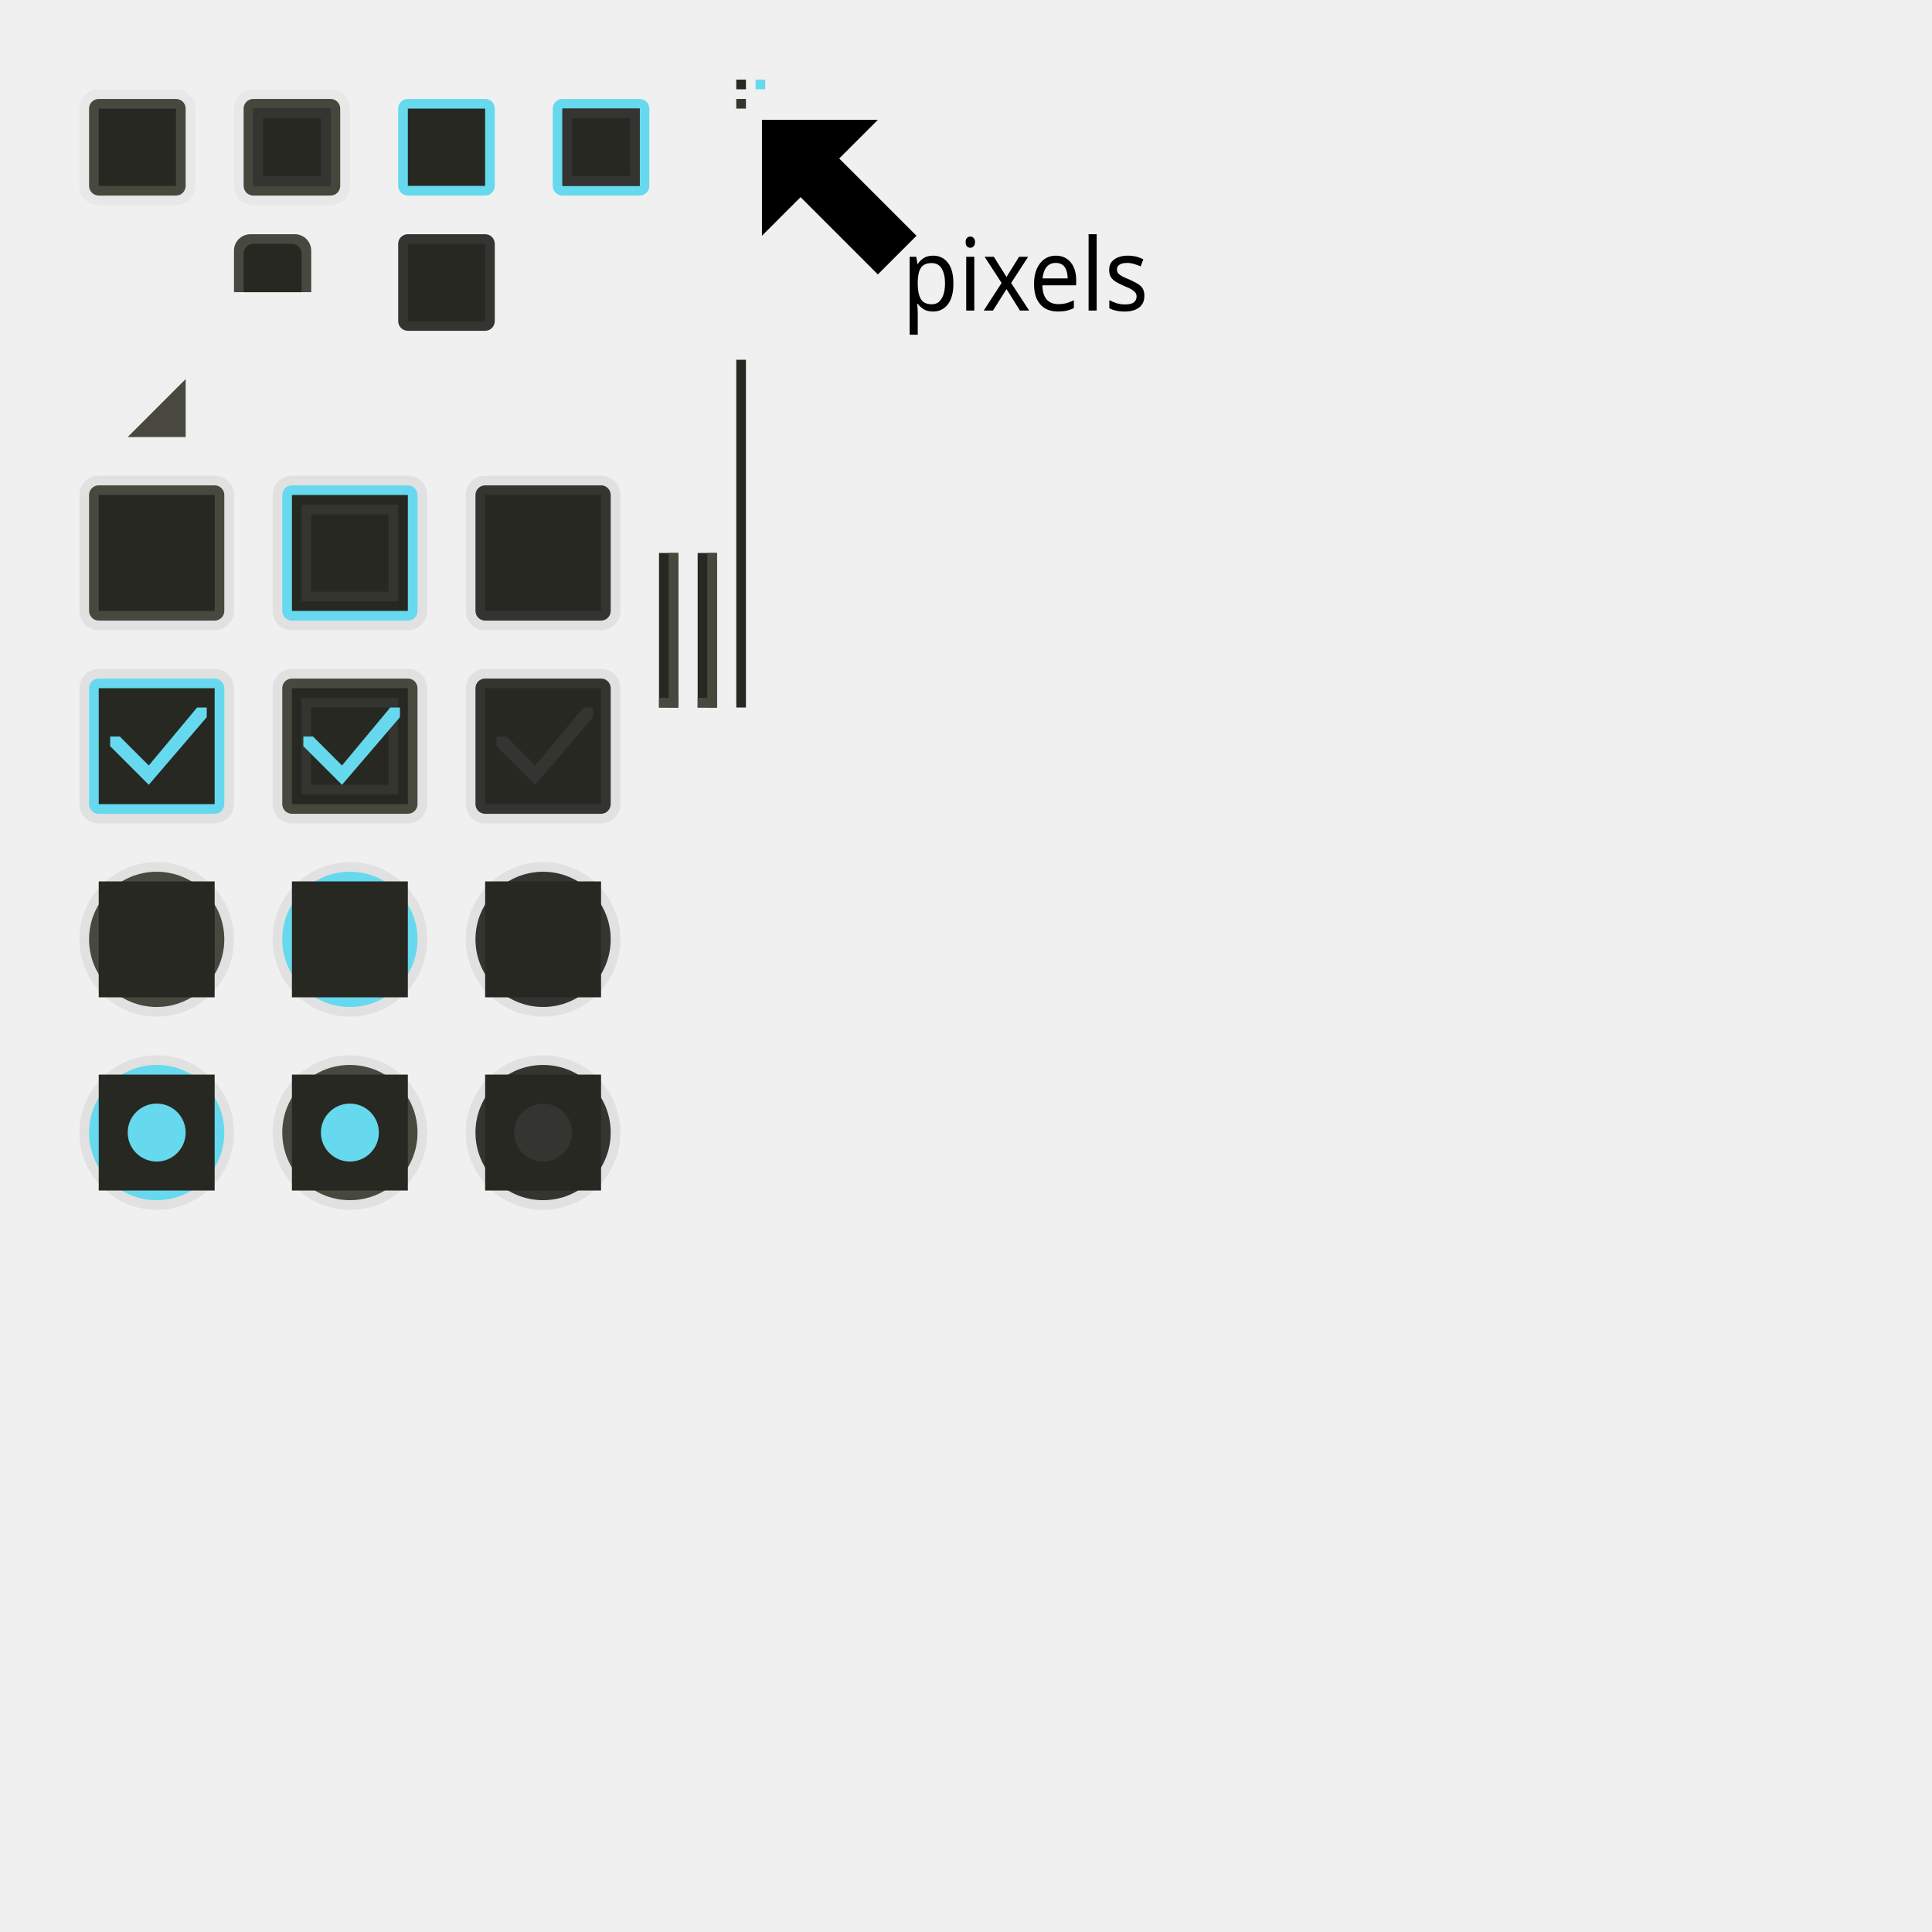
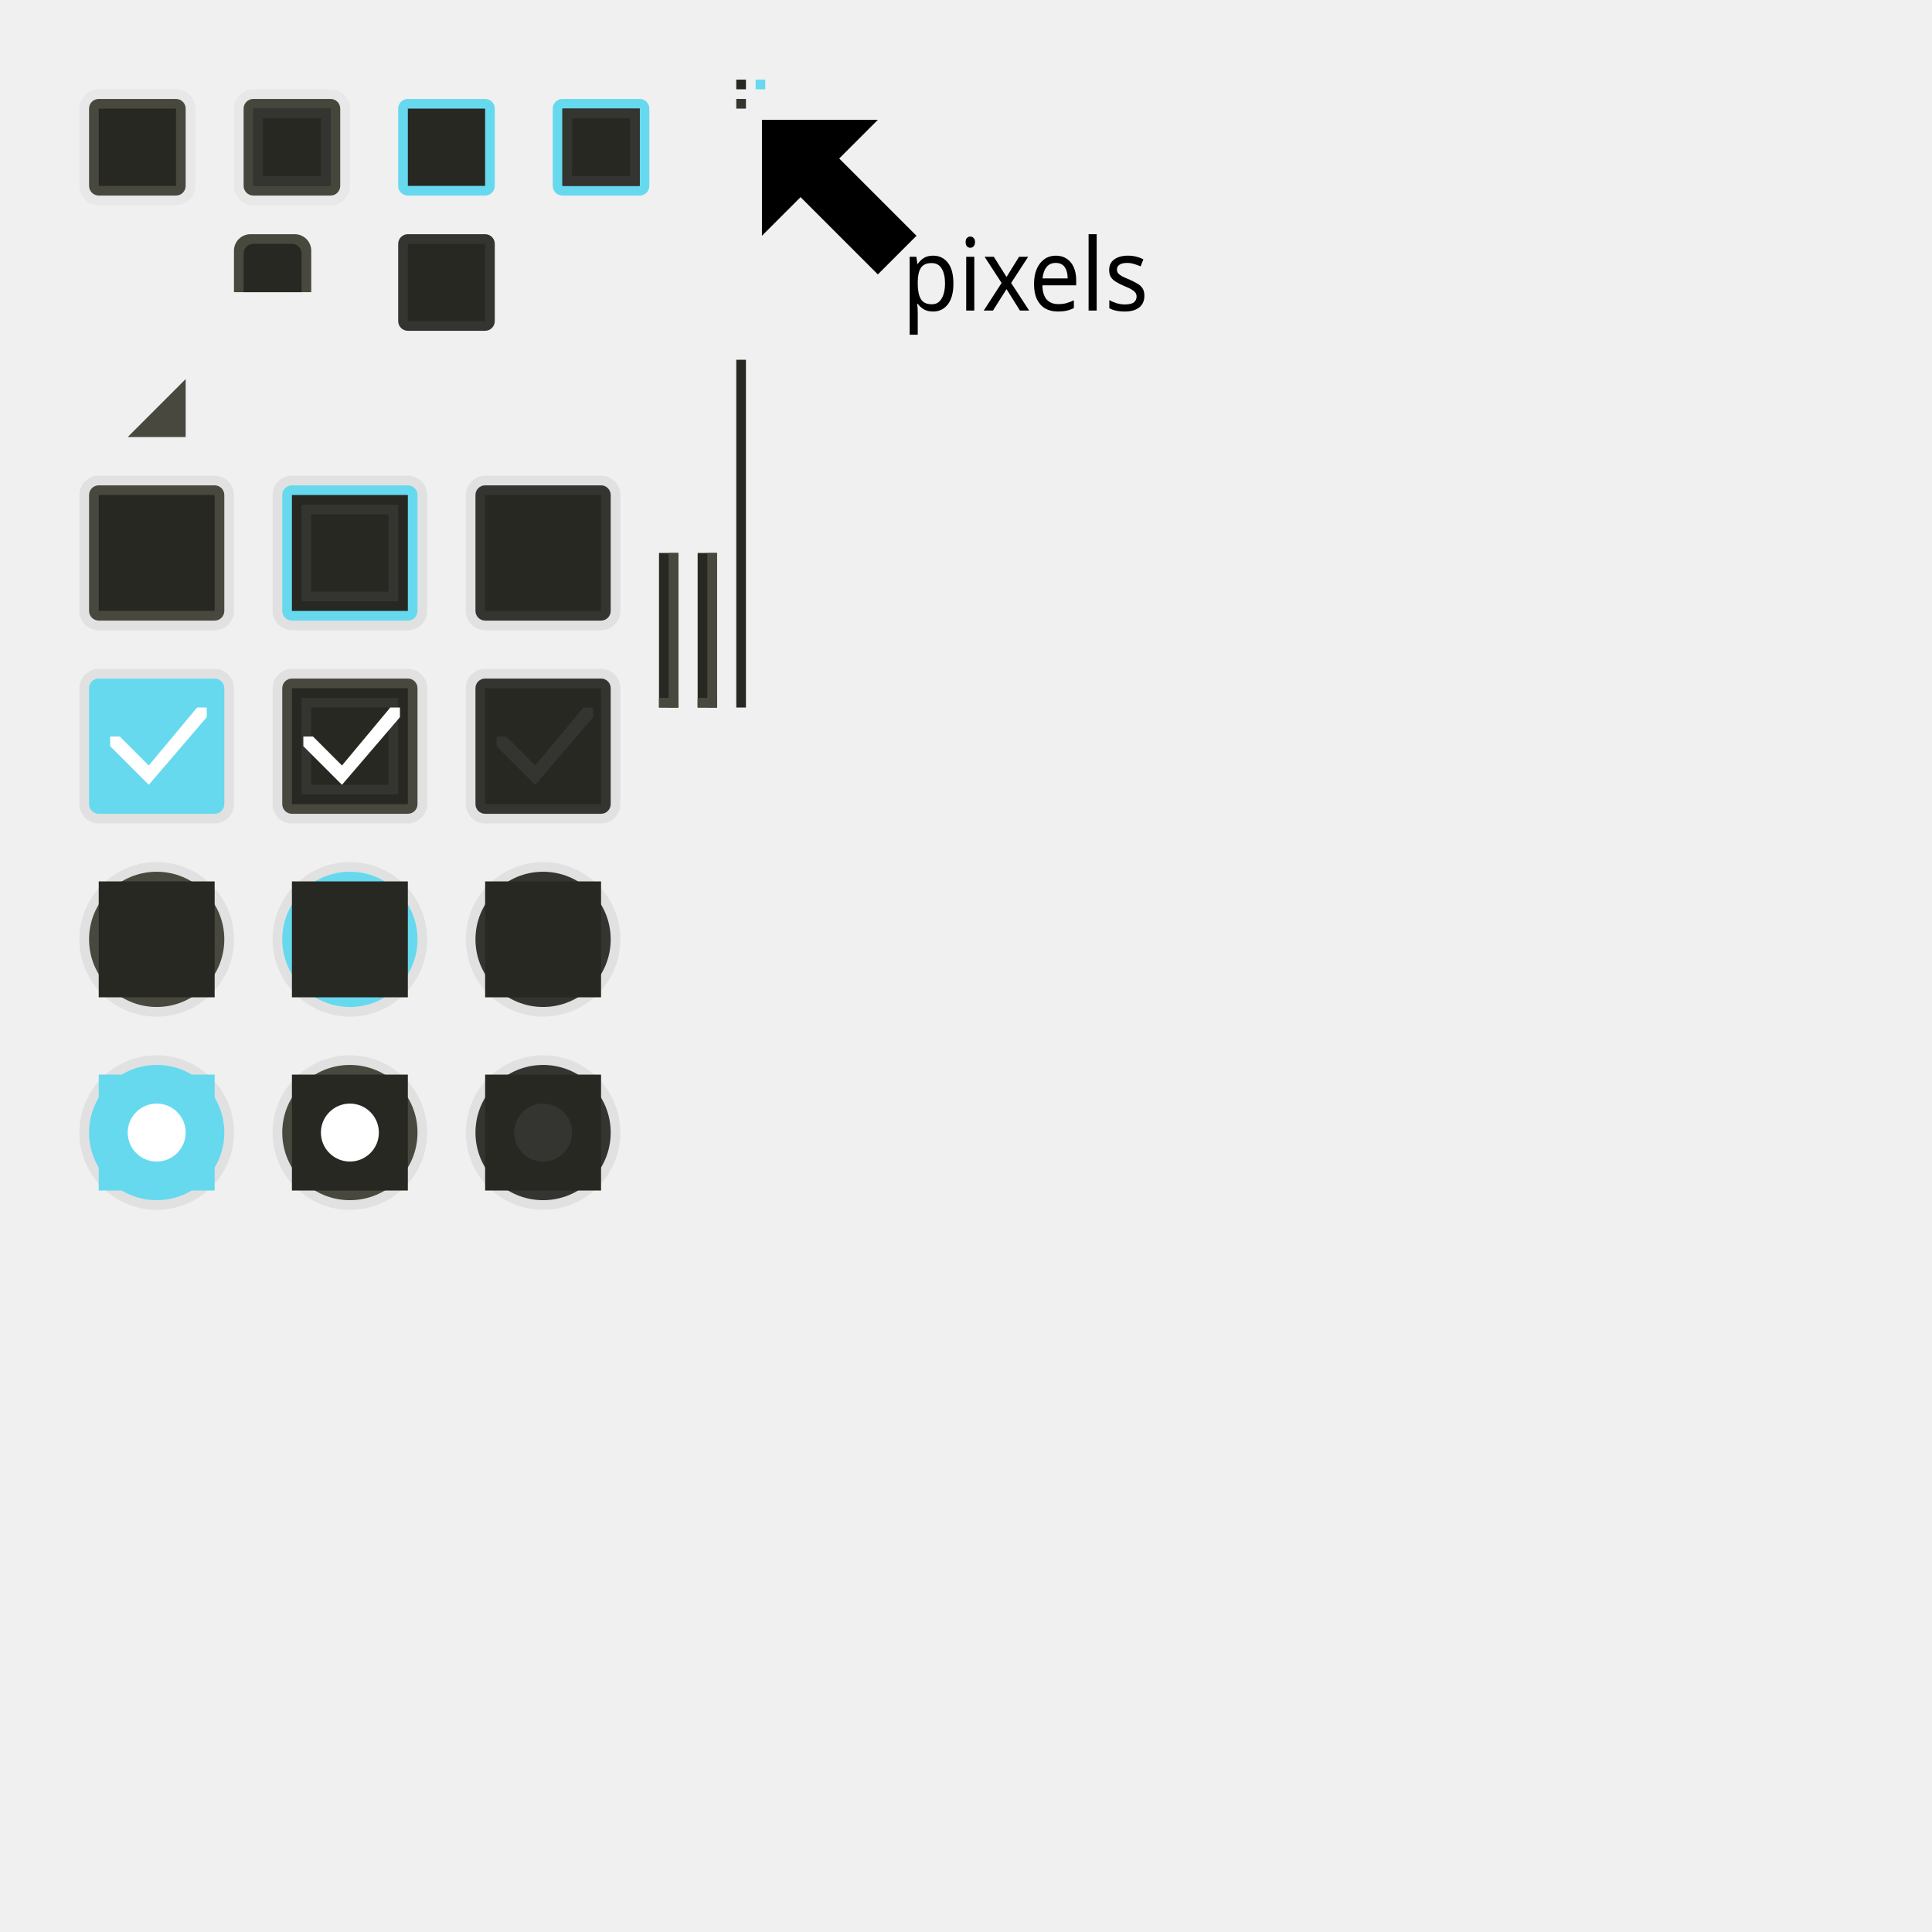
<svg xmlns="http://www.w3.org/2000/svg" width="200" height="200" viewBox="0 0 200 200" id="svg2" version="1.1">
  <defs id="defs4" />
  <g id="layer1" transform="translate(0,-852.3622)">
    <g id="btn-active" transform="translate(-149.5,-11)">
      <rect style="opacity:1;fill:#000000;fill-opacity:0;stroke:none;stroke-width:1;stroke-miterlimit:4;stroke-dasharray:none;stroke-dashoffset:0;stroke-opacity:0.51" id="rect124" width="12" height="12" x="189.72" y="872.605" />
      <rect ry="1" style="opacity:1;fill:#66d9ee;fill-opacity:1;stroke:none;stroke-width:1;stroke-miterlimit:4;stroke-dasharray:none;stroke-dashoffset:0;stroke-opacity:0.51" id="rect126" width="10" height="10" x="190.72" y="873.605" />
      <rect y="874.605" x="191.72" height="8" width="8" id="rect128" style="opacity:1;fill:#272822;fill-opacity:1;stroke:none;stroke-width:1;stroke-miterlimit:4;stroke-dasharray:none;stroke-dashoffset:0;stroke-opacity:0.51" />
    </g>
    <g id="btn-active-hover" transform="translate(-149.5,-11)">
      <rect y="872.605" x="205.72" height="12" width="12" id="rect134" style="opacity:1;fill:#000000;fill-opacity:0;stroke:none;stroke-width:1;stroke-miterlimit:4;stroke-dasharray:none;stroke-dashoffset:0;stroke-opacity:0.51" />
      <rect ry="1" y="873.605" x="206.72" height="10" width="10" id="rect136" style="opacity:1;fill:#66d9ee;fill-opacity:1;stroke:none;stroke-width:1;stroke-miterlimit:4;stroke-dasharray:none;stroke-dashoffset:0;stroke-opacity:0.51" />
      <rect style="opacity:1;fill:#272822;fill-opacity:1;stroke:none;stroke-width:1;stroke-miterlimit:4;stroke-dasharray:none;stroke-dashoffset:0;stroke-opacity:0.51" id="rect138" width="8" height="8" x="207.72" y="874.605" />
      <path id="path140" d="m 207.72,874.605 v 8 h 8 v -8 z m 1,1 h 6 v 6 h -6 z" style="opacity:1;fill:#343430;fill-opacity:1;stroke:none;stroke-width:1;stroke-miterlimit:4;stroke-dasharray:none;stroke-dashoffset:0;stroke-opacity:0.51" />
    </g>
    <g id="btn" transform="translate(-149.5,-11)">
      <rect style="opacity:1;fill:#000000;fill-opacity:0.039;stroke:none;stroke-width:1;stroke-miterlimit:4;stroke-dasharray:none;stroke-dashoffset:0;stroke-opacity:0.51" id="rect144" width="12" height="12" x="157.72" y="872.605" ry="2" />
      <rect y="873.605" x="158.72" height="10" width="10" id="rect146" style="opacity:1;fill:#48483e;fill-opacity:1;stroke:none;stroke-width:1;stroke-miterlimit:4;stroke-dasharray:none;stroke-dashoffset:0;stroke-opacity:0.51" ry="1" />
      <rect style="opacity:1;fill:#272822;fill-opacity:1;stroke:none;stroke-width:1;stroke-miterlimit:4;stroke-dasharray:none;stroke-dashoffset:0;stroke-opacity:0.51" id="rect148" width="8" height="8" x="159.72" y="874.605" />
    </g>
    <g id="btn-hover" transform="translate(-149.5,-11)">
      <rect ry="2" y="872.605" x="173.72" height="12" width="12" id="rect154" style="opacity:1;fill:#000000;fill-opacity:0.039;stroke:none;stroke-width:1;stroke-miterlimit:4;stroke-dasharray:none;stroke-dashoffset:0;stroke-opacity:0.51" />
      <rect ry="1" style="opacity:1;fill:#45463c;fill-opacity:1;stroke:none;stroke-width:1;stroke-miterlimit:4;stroke-dasharray:none;stroke-dashoffset:0;stroke-opacity:0.51" id="rect156" width="10" height="10" x="174.72" y="873.605" />
      <rect y="874.605" x="175.72" height="8" width="8" id="rect158" style="opacity:1;fill:#272822;fill-opacity:1;stroke:none;stroke-width:1;stroke-miterlimit:4;stroke-dasharray:none;stroke-dashoffset:0;stroke-opacity:0.51" />
      <path id="path160" d="m 175.72,874.605 v 8 h 8 v -8 z m 1,1 h 6 v 6 h -6 z" style="opacity:1;fill:#343430;fill-opacity:1;stroke:none;stroke-width:1;stroke-miterlimit:4;stroke-dasharray:none;stroke-dashoffset:0;stroke-opacity:0.51" />
    </g>
    <path id="path166" d="m 78.875,864.768 v 12 l 4,-4 8,8 4,-4 -8,-8 4,-4 z" style="opacity:1;fill:#000000;fill-opacity:1;stroke:none;stroke-width:1;stroke-miterlimit:4;stroke-dasharray:none;stroke-dashoffset:0;stroke-opacity:0.51" />
    <text transform="scale(0.9563965,1.045592)" id="text170" y="845.943" x="97.617" style="font-style:normal;font-weight:normal;line-height:0%;font-family:sans-serif;letter-spacing:0px;word-spacing:0px;fill:#000000;fill-opacity:1;stroke:none;stroke-width:1px;stroke-linecap:butt;stroke-linejoin:miter;stroke-opacity:1" xml:space="preserve">
      <tspan style="font-size:9.953px;line-height:1.25;font-family:sans-serif" y="845.943" x="97.617" id="tspan168">pixels</tspan>
    </text>
    <g id="resize-grip" transform="translate(-149.5,-11)">
      <rect style="opacity:1;fill:#ffffff;fill-opacity:0;stroke:none;stroke-width:1;stroke-miterlimit:4;stroke-dasharray:none;stroke-dashoffset:0;stroke-opacity:0.51" id="rect172" width="13" height="13" x="158.72" y="898.605" />
      <path style="fill:#48483e;fill-opacity:1;fill-rule:evenodd;stroke:none;stroke-width:1px;stroke-linecap:butt;stroke-linejoin:miter;stroke-opacity:1" d="m 168.72,908.605 h -6 l 6,-6 z" id="path174" />
    </g>
    <rect y="862.605" x="76.22" height="1" width="1" id="handle" style="opacity:1;fill:#34352d;fill-opacity:1;stroke:none;stroke-width:1;stroke-miterlimit:4;stroke-dasharray:none;stroke-dashoffset:0;stroke-opacity:0.51" />
    <g id="menubar-menuitem" transform="translate(-149.5,-11)">
      <path style="opacity:1;fill:#48483e;fill-opacity:1;stroke:none;stroke-width:1;stroke-miterlimit:4;stroke-dasharray:none;stroke-dashoffset:0;stroke-opacity:1" d="m 175.435,887.605 c -0.95,0 -1.715,0.765 -1.715,1.715 v 4.285 h 8 v -4.285 c 0,-0.95 -0.765,-1.715 -1.715,-1.715 z" id="path180" />
      <path style="opacity:1;fill:#272822;fill-opacity:1;stroke:none;stroke-width:1;stroke-miterlimit:4;stroke-dasharray:none;stroke-dashoffset:0;stroke-opacity:0.51" d="m 175.72,888.605 c -0.554,0 -1,0.446 -1,1 v 4 h 6 v -4 c 0,-0.554 -0.446,-1 -1,-1 z" id="path182" />
    </g>
    <g id="btn-insensitive" transform="translate(-149.5,-11)">
      <rect style="opacity:1;fill:#000000;fill-opacity:0;stroke:none;stroke-width:1;stroke-miterlimit:4;stroke-dasharray:none;stroke-dashoffset:0;stroke-opacity:0.51" id="rect186" width="12" height="12" x="189.72" y="886.605" />
      <rect ry="1" y="887.605" x="190.72" height="10" width="10" id="rect188" style="opacity:1;fill:#343430;fill-opacity:1;stroke:none;stroke-width:1;stroke-miterlimit:4;stroke-dasharray:none;stroke-dashoffset:0;stroke-opacity:0.51" />
      <rect style="opacity:1;fill:#272822;fill-opacity:1;stroke:none;stroke-width:1;stroke-miterlimit:4;stroke-dasharray:none;stroke-dashoffset:0;stroke-opacity:0.51" id="rect190" width="8" height="8" x="191.72" y="888.605" />
    </g>
    <rect style="opacity:1;fill:#272822;fill-opacity:1;stroke:none;stroke-width:1;stroke-miterlimit:4;stroke-dasharray:none;stroke-dashoffset:0;stroke-opacity:0.51" id="base-color" width="1" height="1" x="76.22" y="860.605" />
    <rect y="860.605" x="78.22" height="1" width="1" id="selected-color" style="opacity:1;fill:#66d9ee;fill-opacity:1;stroke:none;stroke-width:1;stroke-miterlimit:4;stroke-dasharray:none;stroke-dashoffset:0;stroke-opacity:0.51" />
    <rect style="opacity:1;fill:#272822;fill-opacity:1;stroke:none;stroke-opacity:1" id="toolbar" width="1" height="36" x="76.22" y="889.605" />
    <g id="radio-unchecked" transform="translate(-149.5,-11)">
      <rect ry="8" y="952.605" x="157.72" height="16" width="16" id="rect210" style="opacity:1;fill:#000000;fill-opacity:0.063;stroke:none;stroke-width:1;stroke-miterlimit:4;stroke-dasharray:none;stroke-dashoffset:0;stroke-opacity:1" />
      <rect style="opacity:1;fill:#48483e;fill-opacity:1;stroke:none;stroke-opacity:1" id="rect212" width="14" height="14" x="158.72" y="953.605" ry="7" />
      <rect rx="0" ry="6" y="954.605" x="159.72" height="12" width="12" id="rect214" style="opacity:1;fill:#272822;fill-opacity:1;stroke:none;stroke-opacity:1" />
      <rect ry="0" y="953.605" x="158.72" height="14" width="14" id="rect216" style="opacity:1;fill:none;fill-opacity:1;stroke:none;stroke-width:2;stroke-miterlimit:4;stroke-dasharray:none;stroke-dashoffset:0;stroke-opacity:1" />
    </g>
-     <g id="radio-checked" transform="translate(-149.5,-11)">
-       <rect style="opacity:1;fill:#000000;fill-opacity:0.063;stroke:none;stroke-width:1;stroke-miterlimit:4;stroke-dasharray:none;stroke-dashoffset:0;stroke-opacity:1" id="rect220" width="16" height="16" x="157.72" y="972.605" ry="8" />
-       <path style="opacity:1;fill:#66d9ee;fill-opacity:1;stroke:none;stroke-opacity:1" d="m 165.72,973.605 c -3.878,0 -7,3.122 -7,7 0,3.878 3.122,7 7,7 3.878,0 7,-3.122 7,-7 0,-3.878 -3.122,-7 -7,-7 z m 0,2 c 2.77,0 5,2.23 5,5 0,2.77 -2.23,5 -5,5 -2.77,0 -5,-2.23 -5,-5 0,-2.77 2.23,-5 5,-5 z" id="path222" />
-       <rect style="opacity:1;fill:#272822;fill-opacity:1;stroke:none;stroke-opacity:1" id="rect224" width="12" height="12" x="159.72" y="974.605" ry="6" rx="0" />
-       <circle style="opacity:1;fill:#66d9ee;fill-opacity:1;stroke:none;stroke-width:1;stroke-miterlimit:4;stroke-dasharray:none;stroke-dashoffset:0;stroke-opacity:1" id="circle226" cx="165.72" cy="980.605" r="3" />
+     <g id="radio-checked">
+       <rect style="opacity:1;fill:#000000;fill-opacity:0.063;stroke:none;stroke-width:1;stroke-miterlimit:4;stroke-dasharray:none;stroke-dashoffset:0;stroke-opacity:1" id="rect220" width="16" height="16" x="8.22" y="961.605" ry="8" />
+       <path style="opacity:1;fill:#66d9ee;fill-opacity:1;stroke:none;stroke-opacity:1" d="m 16.22,962.605 c -3.878,0 -7,3.122 -7,7 0,3.878 3.122,7 7,7 3.878,0 7,-3.122 7,-7 0,-3.878 -3.122,-7 -7,-7 z m 0,2 c 2.77,0 5,2.23 5,5 0,2.77 -2.23,5 -5,5 -2.77,0 -5,-2.23 -5,-5 0,-2.77 2.23,-5 5,-5 z" id="path222" />
+       <rect style="opacity:1;fill:#66d9ee;fill-opacity:1;stroke:none;stroke-opacity:1" id="rect224" width="12" height="12" x="10.22" y="963.605" ry="6" rx="0" />
+       <circle style="opacity:1;fill:#ffffff;fill-opacity:1;stroke:none;stroke-width:1;stroke-miterlimit:4;stroke-dasharray:none;stroke-dashoffset:0;stroke-opacity:1" id="circle226" cx="16.22" cy="969.605" r="3" />
    </g>
    <g id="checkbox-unchecked" transform="translate(-149.5,-11)">
      <rect style="opacity:1;fill:#000000;fill-opacity:0.063;stroke:none;stroke-width:1;stroke-miterlimit:4;stroke-dasharray:none;stroke-dashoffset:0;stroke-opacity:1" id="rect230" width="16" height="16" x="157.72" y="912.605" ry="2" />
      <rect ry="1" y="913.605" x="158.72" height="14" width="14" id="rect232" style="opacity:1;fill:#48483e;fill-opacity:1;stroke:none;stroke-opacity:1" />
      <rect style="opacity:1;fill:#272822;fill-opacity:1;stroke:none;stroke-opacity:1" id="rect234" width="12" height="12" x="159.72" y="914.605" ry="0" />
      <rect style="opacity:1;fill:none;fill-opacity:1;stroke:none;stroke-width:2;stroke-miterlimit:4;stroke-dasharray:none;stroke-dashoffset:0;stroke-opacity:1" id="rect236" width="14" height="14" x="158.72" y="913.605" ry="0" />
    </g>
    <g id="checkbox-unchecked-hover" transform="translate(-149.5,-11)">
      <rect ry="2" y="912.605" x="177.72" height="16" width="16" id="rect242" style="opacity:1;fill:#000000;fill-opacity:0.063;stroke:none;stroke-width:1;stroke-miterlimit:4;stroke-dasharray:none;stroke-dashoffset:0;stroke-opacity:1" />
      <rect style="opacity:1;fill:#66d9ee;fill-opacity:1;stroke:none;stroke-opacity:1" id="rect244" width="14" height="14" x="178.72" y="913.605" ry="1" />
      <rect ry="0" y="914.605" x="179.72" height="12" width="12" id="rect246" style="opacity:1;fill:#272822;fill-opacity:1;stroke:none;stroke-opacity:1" />
      <rect ry="0" y="913.605" x="178.72" height="14" width="14" id="rect248" style="opacity:1;fill:none;fill-opacity:1;stroke:none;stroke-width:2;stroke-miterlimit:4;stroke-dasharray:none;stroke-dashoffset:0;stroke-opacity:1" />
      <path id="path250" d="m 180.72,915.605 v 10 h 10 v -10 z m 1,1 h 8 v 8 h -8 z" style="opacity:1;fill:#343430;fill-opacity:1;stroke:none;stroke-opacity:1" />
    </g>
    <g id="radio-unchecked-hover" transform="translate(-149.5,-11)">
      <rect style="opacity:1;fill:#000000;fill-opacity:0.063;stroke:none;stroke-width:1;stroke-miterlimit:4;stroke-dasharray:none;stroke-dashoffset:0;stroke-opacity:1" id="rect254" width="16" height="16" x="177.72" y="952.605" ry="8" />
      <rect ry="7" y="953.605" x="178.72" height="14" width="14" id="rect256" style="opacity:1;fill:#66d9ee;fill-opacity:1;stroke:none;stroke-opacity:1" />
      <rect style="opacity:1;fill:#272822;fill-opacity:1;stroke:none;stroke-opacity:1" id="rect258" width="12" height="12" x="179.72" y="954.605" ry="6" rx="0" />
      <rect style="opacity:1;fill:none;fill-opacity:1;stroke:none;stroke-width:2;stroke-miterlimit:4;stroke-dasharray:none;stroke-dashoffset:0;stroke-opacity:1" id="rect260" width="14" height="14" x="178.72" y="953.605" ry="0" />
    </g>
    <g id="radio-checked-insensitive" transform="translate(-149.5,-11)">
      <rect ry="8" y="972.605" x="197.72" height="16" width="16" id="rect264" style="opacity:1;fill:#000000;fill-opacity:0.063;stroke:none;stroke-width:1;stroke-miterlimit:4;stroke-dasharray:none;stroke-dashoffset:0;stroke-opacity:1" />
      <path id="path266" d="m 205.72,973.605 c -3.878,0 -7,3.122 -7,7 0,3.878 3.122,7 7,7 3.878,0 7,-3.122 7,-7 0,-3.878 -3.122,-7 -7,-7 z m 0,2 c 2.77,0 5,2.23 5,5 0,2.77 -2.23,5 -5,5 -2.77,0 -5,-2.23 -5,-5 0,-2.77 2.23,-5 5,-5 z" style="opacity:1;fill:#343430;fill-opacity:1;stroke:none;stroke-opacity:1" />
      <rect rx="0" ry="6" y="974.605" x="199.72" height="12" width="12" id="rect268" style="opacity:1;fill:#272822;fill-opacity:1;stroke:none;stroke-opacity:1" />
      <circle r="3" cy="980.605" cx="205.72" id="circle270" style="opacity:1;fill:#343430;fill-opacity:1;stroke:none;stroke-width:1;stroke-miterlimit:4;stroke-dasharray:none;stroke-dashoffset:0;stroke-opacity:1" />
    </g>
    <g id="checkbox-unchecked-insensitive" transform="translate(-149.5,-11)">
      <rect ry="2" y="912.605" x="197.72" height="16" width="16" id="rect274" style="opacity:1;fill:#000000;fill-opacity:0.063;stroke:none;stroke-width:1;stroke-miterlimit:4;stroke-dasharray:none;stroke-dashoffset:0;stroke-opacity:1" />
      <rect style="opacity:1;fill:#343430;fill-opacity:1;stroke:none;stroke-opacity:1" id="rect276" width="14" height="14" x="198.72" y="913.605" ry="1" />
      <rect ry="0" y="914.605" x="199.72" height="12" width="12" id="rect278" style="opacity:1;fill:#272822;fill-opacity:1;stroke:none;stroke-opacity:1" />
      <rect ry="0" y="913.605" x="198.72" height="14" width="14" id="rect280" style="opacity:1;fill:none;fill-opacity:1;stroke:none;stroke-width:2;stroke-miterlimit:4;stroke-dasharray:none;stroke-dashoffset:0;stroke-opacity:1" />
    </g>
-     <g id="checkbox-checked" transform="translate(-149.5,-11)">
-       <rect ry="2" y="932.605" x="157.72" height="16" width="16" id="rect284" style="opacity:1;fill:#000000;fill-opacity:0.063;stroke:none;stroke-width:1;stroke-miterlimit:4;stroke-dasharray:none;stroke-dashoffset:0;stroke-opacity:1" />
-       <rect style="opacity:1;fill:#66d9ee;fill-opacity:1;stroke:none;stroke-opacity:1" id="rect286" width="14" height="14" x="158.72" y="933.605" ry="1" />
-       <rect ry="0" y="934.605" x="159.72" height="12" width="12" id="rect288" style="opacity:1;fill:#272822;fill-opacity:1;stroke:none;stroke-opacity:1" />
-       <rect ry="0" y="933.605" x="158.72" height="14" width="14" id="rect290" style="opacity:1;fill:none;fill-opacity:1;stroke:none;stroke-width:2;stroke-miterlimit:4;stroke-dasharray:none;stroke-dashoffset:0;stroke-opacity:1" />
-       <path style="fill:#66d9ee;fill-opacity:1;fill-rule:evenodd;stroke:none;stroke-width:1px;stroke-linecap:butt;stroke-linejoin:miter;stroke-opacity:1" d="m 169.902,936.605 -5,6 v 0 l -3,-3 h -1 v 1 l 4,4 v 0 l 6,-7 v -1 z" id="path292" />
+     <g id="checkbox-checked">
+       <rect ry="2" y="921.605" x="8.22" height="16" width="16" id="rect284" style="opacity:1;fill:#000000;fill-opacity:0.063;stroke:none;stroke-width:1;stroke-miterlimit:4;stroke-dasharray:none;stroke-dashoffset:0;stroke-opacity:1" />
+       <rect style="opacity:1;fill:#66d9ee;fill-opacity:1;stroke:none;stroke-opacity:1" id="rect286" width="14" height="14" x="9.22" y="922.605" ry="1" />
+       <rect ry="0" y="922.605" x="9.22" height="14" width="14" id="rect290" style="opacity:1;fill:none;fill-opacity:1;stroke:none;stroke-width:2;stroke-miterlimit:4;stroke-dasharray:none;stroke-dashoffset:0;stroke-opacity:1" />
+       <path style="fill:#ffffff;fill-opacity:1;fill-rule:evenodd;stroke:none;stroke-width:1px;stroke-linecap:butt;stroke-linejoin:miter;stroke-opacity:1" d="m 20.402,925.605 -5,6 v 0 l -3,-3 h -1 v 1 l 4,4 v 0 l 6,-7 v -1 z" id="path292" />
    </g>
    <g id="checkbox-checked-insensitive" transform="translate(-149.5,-11)">
      <rect style="opacity:1;fill:#000000;fill-opacity:0.063;stroke:none;stroke-width:1;stroke-miterlimit:4;stroke-dasharray:none;stroke-dashoffset:0;stroke-opacity:1" id="rect296" width="16" height="16" x="197.72" y="932.605" ry="2" />
      <rect ry="1" y="933.605" x="198.72" height="14" width="14" id="rect298" style="opacity:1;fill:#343430;fill-opacity:1;stroke:none;stroke-opacity:1" />
      <rect style="opacity:1;fill:#272822;fill-opacity:1;stroke:none;stroke-opacity:1" id="rect300" width="12" height="12" x="199.72" y="934.605" ry="0" />
      <rect style="opacity:1;fill:none;fill-opacity:1;stroke:none;stroke-width:2;stroke-miterlimit:4;stroke-dasharray:none;stroke-dashoffset:0;stroke-opacity:1" id="rect302" width="14" height="14" x="198.72" y="933.605" ry="0" />
      <path id="path304" d="m 209.902,936.605 -5,6 v 0 l -3,-3 h -1 v 1 l 4,4 v 0 l 6,-7 v -1 z" style="fill:#343430;fill-opacity:1;fill-rule:evenodd;stroke:none;stroke-width:1px;stroke-linecap:butt;stroke-linejoin:miter;stroke-opacity:1" />
    </g>
    <g id="radio-unchecked-insensitive" transform="translate(-149.5,-11)">
      <rect style="opacity:1;fill:#000000;fill-opacity:0.063;stroke:none;stroke-width:1;stroke-miterlimit:4;stroke-dasharray:none;stroke-dashoffset:0;stroke-opacity:1" id="rect308" width="16" height="16" x="197.72" y="952.605" ry="8" />
      <rect ry="7" y="953.605" x="198.72" height="14" width="14" id="rect310" style="opacity:1;fill:#343430;fill-opacity:1;stroke:none;stroke-opacity:1" />
      <rect style="opacity:1;fill:#272822;fill-opacity:1;stroke:none;stroke-opacity:1" id="rect312" width="12" height="12" x="199.72" y="954.605" ry="6" rx="0" />
      <rect style="opacity:1;fill:none;fill-opacity:1;stroke:none;stroke-width:2;stroke-miterlimit:4;stroke-dasharray:none;stroke-dashoffset:0;stroke-opacity:1" id="rect314" width="14" height="14" x="198.72" y="953.605" ry="0" />
    </g>
-     <g id="checkbox-checked-hover" transform="translate(-149.5,-11)">
-       <rect style="opacity:1;fill:#000000;fill-opacity:0.063;stroke:none;stroke-width:1;stroke-miterlimit:4;stroke-dasharray:none;stroke-dashoffset:0;stroke-opacity:1" id="rect318" width="16" height="16" x="177.72" y="932.605" ry="2" />
-       <rect ry="1" y="933.605" x="178.72" height="14" width="14" id="rect320" style="opacity:1;fill:#48483e;fill-opacity:1;stroke:none;stroke-opacity:1" />
-       <rect style="opacity:1;fill:#272822;fill-opacity:1;stroke:none;stroke-opacity:1" id="rect322" width="12" height="12" x="179.72" y="934.605" ry="0" />
-       <rect style="opacity:1;fill:none;fill-opacity:1;stroke:none;stroke-width:2;stroke-miterlimit:4;stroke-dasharray:none;stroke-dashoffset:0;stroke-opacity:1" id="rect324" width="14" height="14" x="178.72" y="933.605" ry="0" />
-       <path style="opacity:1;fill:#343430;fill-opacity:1;stroke:none;stroke-opacity:1" d="m 180.72,935.605 v 10 h 10 v -10 z m 1,1 h 8 v 8 h -8 z" id="path1354" />
-       <path id="path326" d="m 189.902,936.605 -5,6 v 0 l -3,-3 h -1 v 1 l 4,4 v 0 l 6,-7 v -1 z" style="fill:#66d9ee;fill-opacity:1;fill-rule:evenodd;stroke:none;stroke-width:1px;stroke-linecap:butt;stroke-linejoin:miter;stroke-opacity:1" />
+     <g id="checkbox-checked-hover">
+       <rect style="opacity:1;fill:#000000;fill-opacity:0.063;stroke:none;stroke-width:1;stroke-miterlimit:4;stroke-dasharray:none;stroke-dashoffset:0;stroke-opacity:1" id="rect318" width="16" height="16" x="28.22" y="921.605" ry="2" />
+       <rect ry="1" y="922.605" x="29.22" height="14" width="14" id="rect320" style="opacity:1;fill:#48483e;fill-opacity:1;stroke:none;stroke-opacity:1" />
+       <rect style="opacity:1;fill:#272822;fill-opacity:1;stroke:none;stroke-opacity:1" id="rect322" width="12" height="12" x="30.22" y="923.605" ry="0" />
+       <rect style="opacity:1;fill:none;fill-opacity:1;stroke:none;stroke-width:2;stroke-miterlimit:4;stroke-dasharray:none;stroke-dashoffset:0;stroke-opacity:1" id="rect324" width="14" height="14" x="29.22" y="922.605" ry="0" />
+       <path style="opacity:1;fill:#343430;fill-opacity:1;stroke:none;stroke-opacity:1" d="m 31.22,924.605 v 10 h 10 v -10 z m 1,1 h 8 v 8 h -8 z" id="path1354" />
+       <path id="path326" d="m 40.402,925.605 -5,6 v 0 l -3,-3 h -1 v 1 l 4,4 v 0 l 6,-7 v -1 z" style="fill:#ffffff;fill-opacity:1;fill-rule:evenodd;stroke:none;stroke-width:1px;stroke-linecap:butt;stroke-linejoin:miter;stroke-opacity:1" />
    </g>
-     <g id="radio-checked-hover" transform="translate(-149.5,-11)">
-       <rect ry="8" y="972.605" x="177.72" height="16" width="16" id="rect330" style="opacity:1;fill:#000000;fill-opacity:0.063;stroke:none;stroke-width:1;stroke-miterlimit:4;stroke-dasharray:none;stroke-dashoffset:0;stroke-opacity:1" />
-       <path id="path332" d="m 185.72,973.605 c -3.878,0 -7,3.122 -7,7 0,3.878 3.122,7 7,7 3.878,0 7,-3.122 7,-7 0,-3.878 -3.122,-7 -7,-7 z m 0,2 c 2.77,0 5,2.23 5,5 0,2.77 -2.23,5 -5,5 -2.77,0 -5,-2.23 -5,-5 0,-2.77 2.23,-5 5,-5 z" style="opacity:1;fill:#48483e;fill-opacity:1;stroke:none;stroke-opacity:1" />
-       <rect rx="0" ry="6" y="974.605" x="179.72" height="12" width="12" id="rect334" style="opacity:1;fill:#272822;fill-opacity:1;stroke:none;stroke-opacity:1" />
-       <circle r="3" cy="980.605" cx="185.72" id="circle336" style="opacity:1;fill:#66d9ee;fill-opacity:1;stroke:none;stroke-width:1;stroke-miterlimit:4;stroke-dasharray:none;stroke-dashoffset:0;stroke-opacity:1" />
+     <g id="radio-checked-hover">
+       <rect ry="8" y="961.605" x="28.22" height="16" width="16" id="rect330" style="opacity:1;fill:#000000;fill-opacity:0.063;stroke:none;stroke-width:1;stroke-miterlimit:4;stroke-dasharray:none;stroke-dashoffset:0;stroke-opacity:1" />
+       <path id="path332" d="m 36.22,962.605 c -3.878,0 -7,3.122 -7,7 0,3.878 3.122,7 7,7 3.878,0 7,-3.122 7,-7 0,-3.878 -3.122,-7 -7,-7 z m 0,2 c 2.77,0 5,2.23 5,5 0,2.77 -2.23,5 -5,5 -2.77,0 -5,-2.23 -5,-5 0,-2.77 2.23,-5 5,-5 z" style="opacity:1;fill:#48483e;fill-opacity:1;stroke:none;stroke-opacity:1" />
+       <rect rx="0" ry="6" y="963.605" x="30.22" height="12" width="12" id="rect334" style="opacity:1;fill:#272822;fill-opacity:1;stroke:none;stroke-opacity:1" />
+       <circle r="3" cy="969.605" cx="36.22" id="circle336" style="opacity:1;fill:#ffffff;fill-opacity:1;stroke:none;stroke-width:1;stroke-miterlimit:4;stroke-dasharray:none;stroke-dashoffset:0;stroke-opacity:1" />
    </g>
    <g id="column-header" transform="translate(-149.5,-11)">
      <rect style="opacity:1;fill:#272822;fill-opacity:1;stroke:none;stroke-opacity:1" id="rect340" width="2" height="16" x="217.72" y="920.605" />
      <rect y="935.605" x="217.72" height="1" width="2" id="rect342" style="opacity:1;fill:#48483e;fill-opacity:1;stroke:none;stroke-opacity:1" />
      <rect style="opacity:1;fill:#48483e;fill-opacity:1;stroke:none;stroke-opacity:1" id="rect344" width="1" height="16" x="218.72" y="920.605" />
    </g>
    <g id="column-header-hover" transform="translate(-149.5,-11)">
      <rect y="920.605" x="221.72" height="16" width="2" id="rect348" style="opacity:1;fill:#272822;fill-opacity:1;stroke:none;stroke-opacity:1" />
      <rect style="opacity:1;fill:#48483e;fill-opacity:1;stroke:none;stroke-opacity:1" id="rect350" width="2" height="1" x="221.72" y="935.605" />
      <rect y="920.605" x="222.72" height="16" width="1" id="rect352" style="opacity:1;fill:#48483e;fill-opacity:1;stroke:none;stroke-opacity:1" />
    </g>
    <rect style="opacity:1;fill:#000000;fill-opacity:0;stroke:none;stroke-width:1;stroke-miterlimit:4;stroke-dasharray:none;stroke-dashoffset:0;stroke-opacity:0.51" id="null" width="1" height="1" x="77.875" y="863.768" />
  </g>
</svg>
